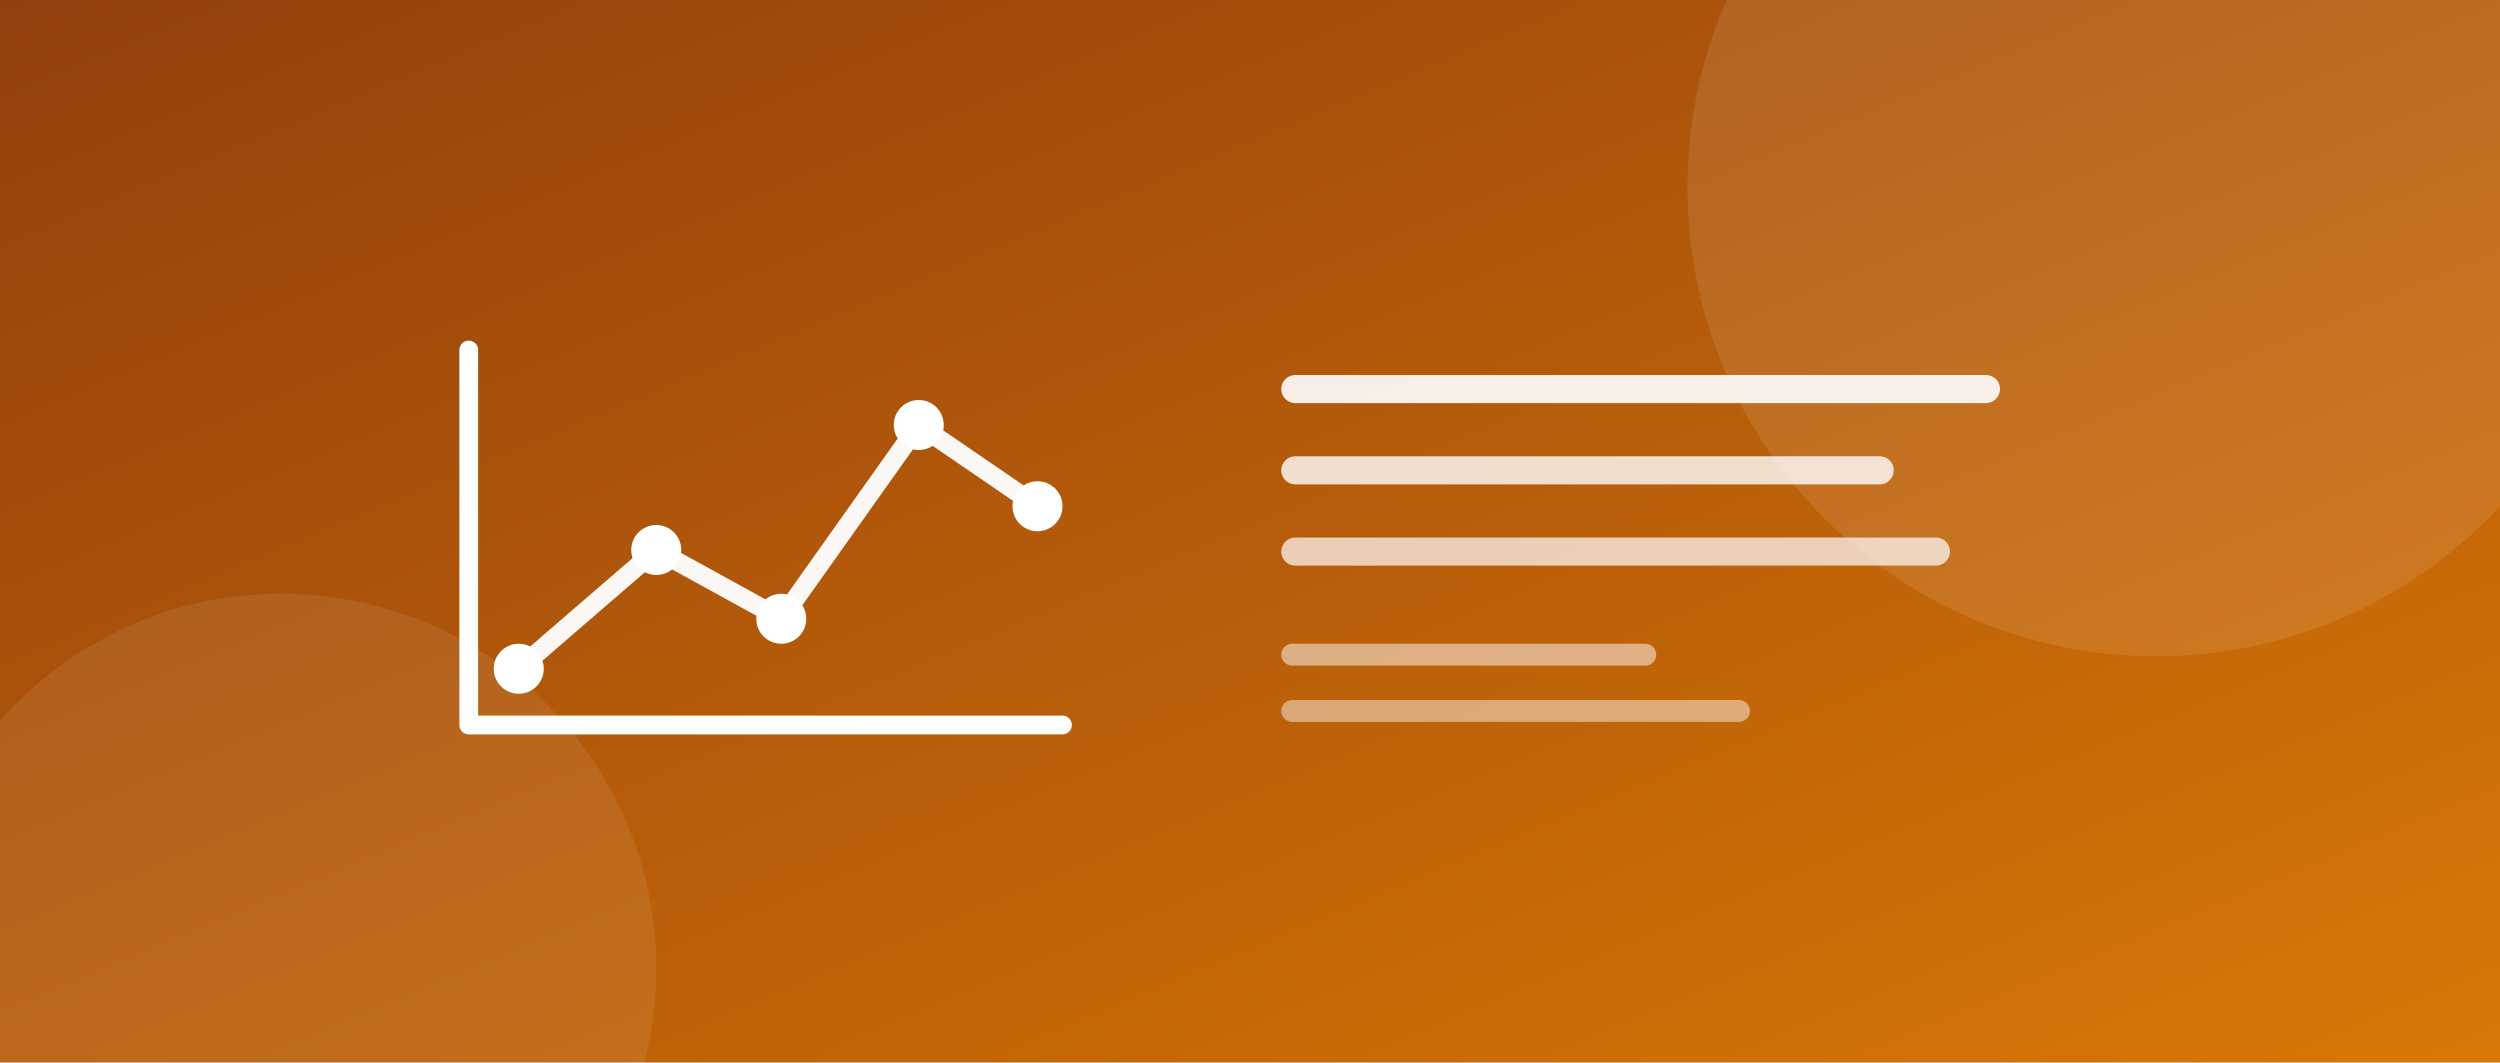
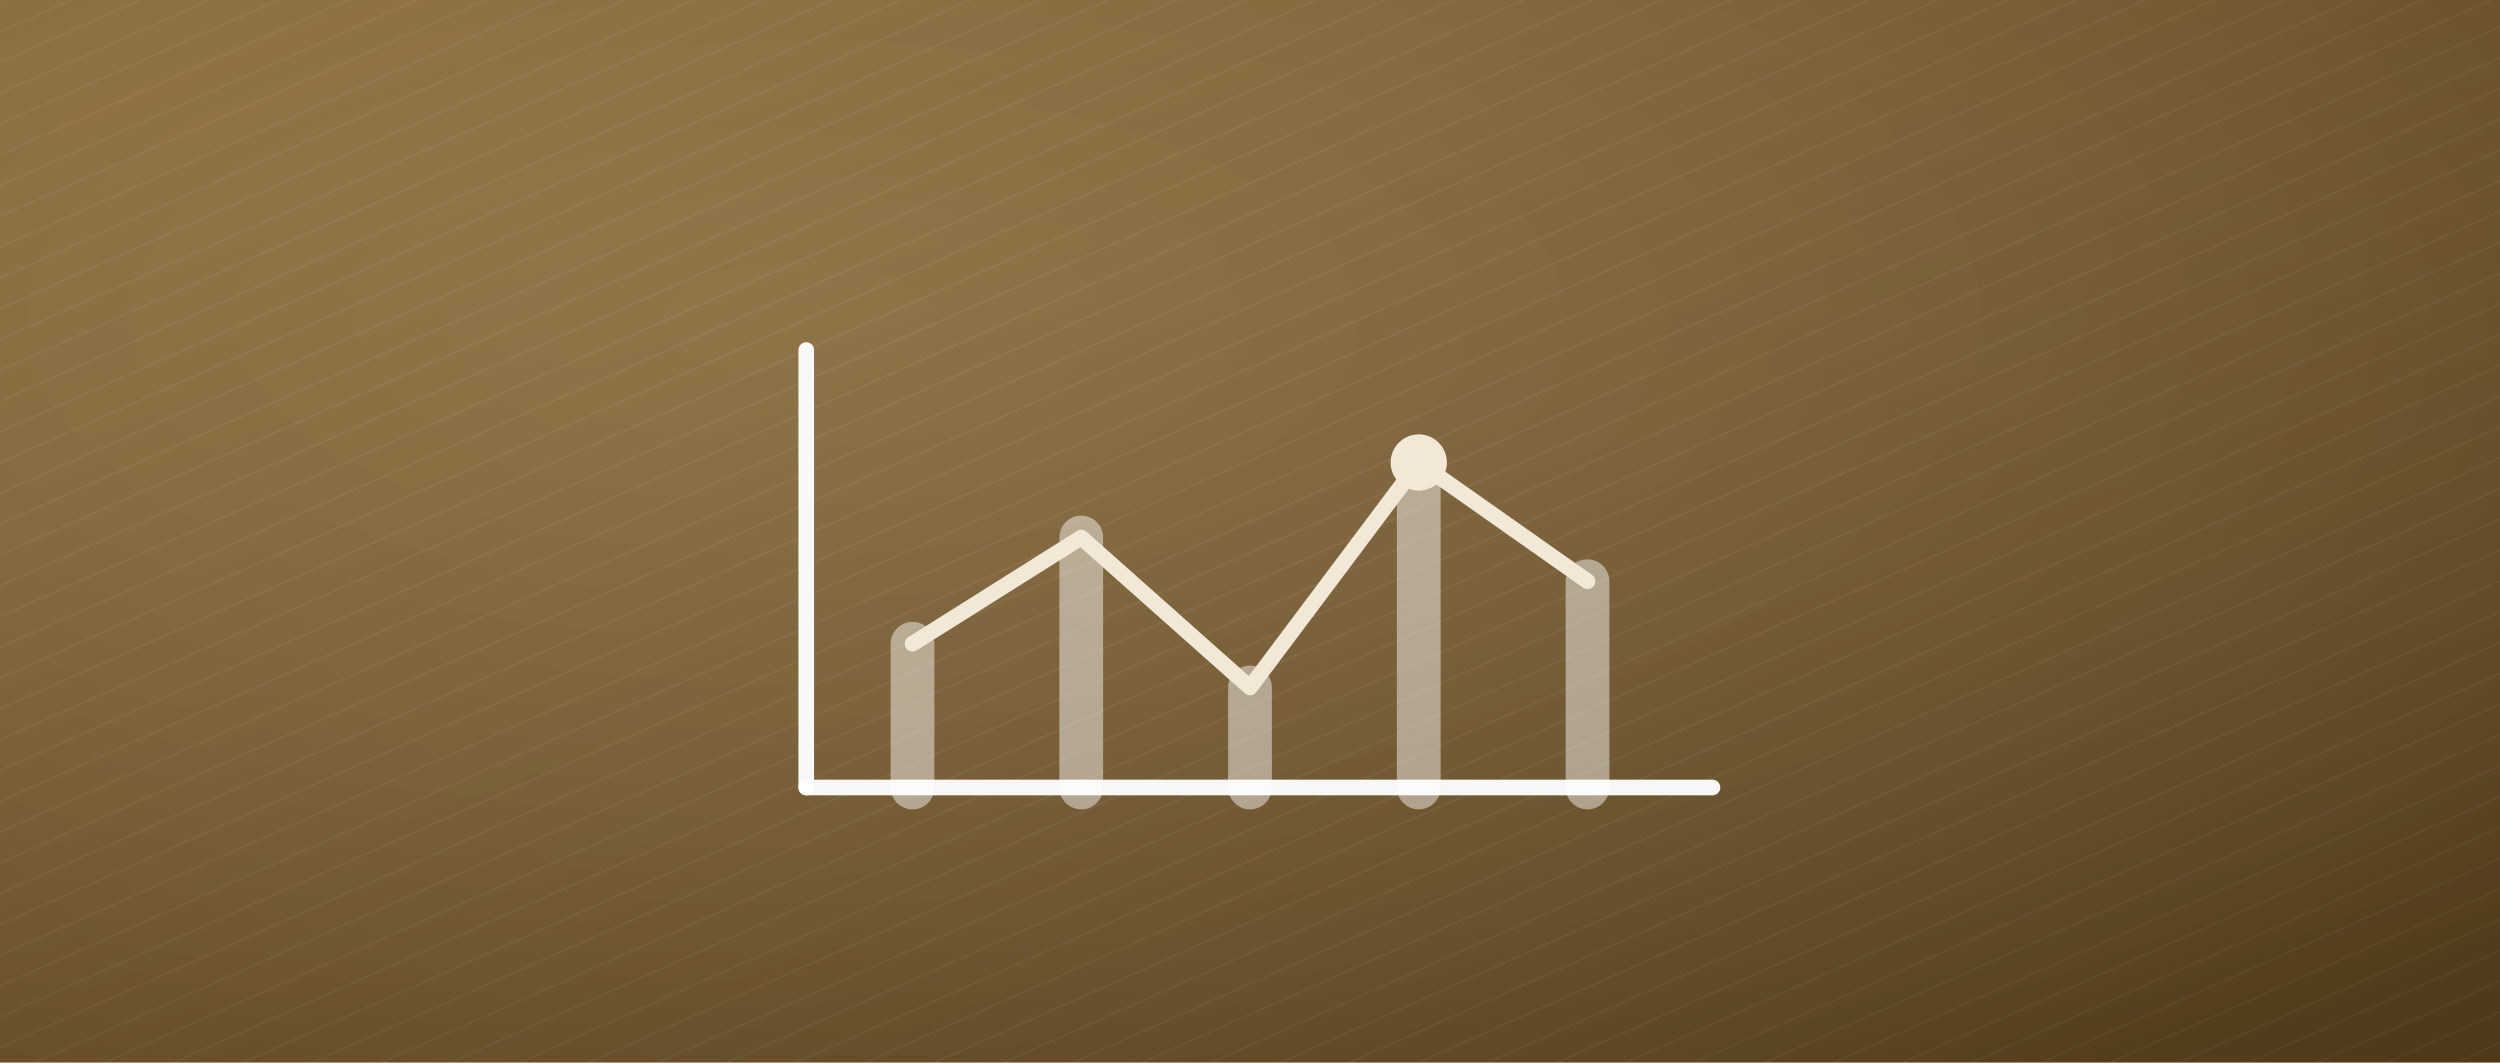
- <svg xmlns="http://www.w3.org/2000/svg" viewBox="0 0 800 340" width="800" height="340" role="img" aria-label="">
+ <svg xmlns="http://www.w3.org/2000/svg" viewBox="0 0 800 340" width="800" height="340" role="img" aria-label="A bar chart with a line of readings across it">
  <defs>
-     <linearGradient id="g" x1="0" y1="0" x2="1" y2="1">
-       <stop offset="0%" stop-color="#92400e" />
-       <stop offset="100%" stop-color="#d97706" />
+     <linearGradient id="g" x1="0" y1="0" x2="0.85" y2="1">
+       <stop offset="0%" stop-color="#8d6a33" />
+       <stop offset="100%" stop-color="#64491f" />
    </linearGradient>
+     <pattern id="rule" width="9" height="9" patternUnits="userSpaceOnUse" patternTransform="rotate(-24)">
+       <path d="M0 0 H9" stroke="#ffffff" stroke-width="1" opacity="0.07" />
+     </pattern>
+     <radialGradient id="vig" cx="0.32" cy="0.3" r="0.95">
+       <stop offset="0%" stop-color="#ffffff" stop-opacity="0.13" />
+       <stop offset="100%" stop-color="#000000" stop-opacity="0.22" />
+     </radialGradient>
  </defs>
  <rect width="800" height="340" fill="url(#g)" />
-   <circle cx="690" cy="60" r="150" fill="#ffffff" opacity="0.10" />
-   <circle cx="90" cy="310" r="120" fill="#ffffff" opacity="0.08" />
-   <g stroke="#ffffff" stroke-width="6" fill="none" stroke-linecap="round">
-     <path d="M150 232V112M150 232h190" />
-     <path d="M166 214l44-38 40 22 44-62 38 26" opacity="0.95" />
-   </g>
-   <g fill="#ffffff">
-     <circle cx="166" cy="214" r="8" />
-     <circle cx="210" cy="176" r="8" />
-     <circle cx="250" cy="198" r="8" />
-     <circle cx="294" cy="136" r="8" />
-     <circle cx="332" cy="162" r="8" />
-   </g>
-   <g fill="#ffffff">
-     <rect x="410" y="120" width="230" height="9" rx="4.5" opacity="0.9" />
-     <rect x="410" y="146" width="196" height="9" rx="4.5" opacity="0.8" />
-     <rect x="410" y="172" width="214" height="9" rx="4.5" opacity="0.7" />
-     <rect x="410" y="206" width="120" height="7" rx="3.5" opacity="0.5" />
-     <rect x="410" y="224" width="150" height="7" rx="3.5" opacity="0.45" />
+   <rect width="800" height="340" fill="url(#rule)" />
+   <rect width="800" height="340" fill="url(#vig)" />
+   <g fill="none" stroke-linecap="round" stroke-linejoin="round">
+     <path d="M258 252 H 548" stroke="rgba(255,255,255,.95)" stroke-width="5" />
+     <path d="M258 252 V 112" stroke="rgba(255,255,255,.95)" stroke-width="5" />
+     <path d="M292 252 V 206 M346 252 V 172 M400 252 V 220 M454 252 V 148 M508 252 V 186" stroke="rgba(255,255,255,.45)" stroke-width="14" />
+     <path d="M292 206 L 346 172 L 400 220 L 454 148 L 508 186" stroke="#f1e8d7" stroke-width="5" />
+     <circle cx="454" cy="148" r="9" fill="#f1e8d7" stroke="none" />
  </g>
</svg>
